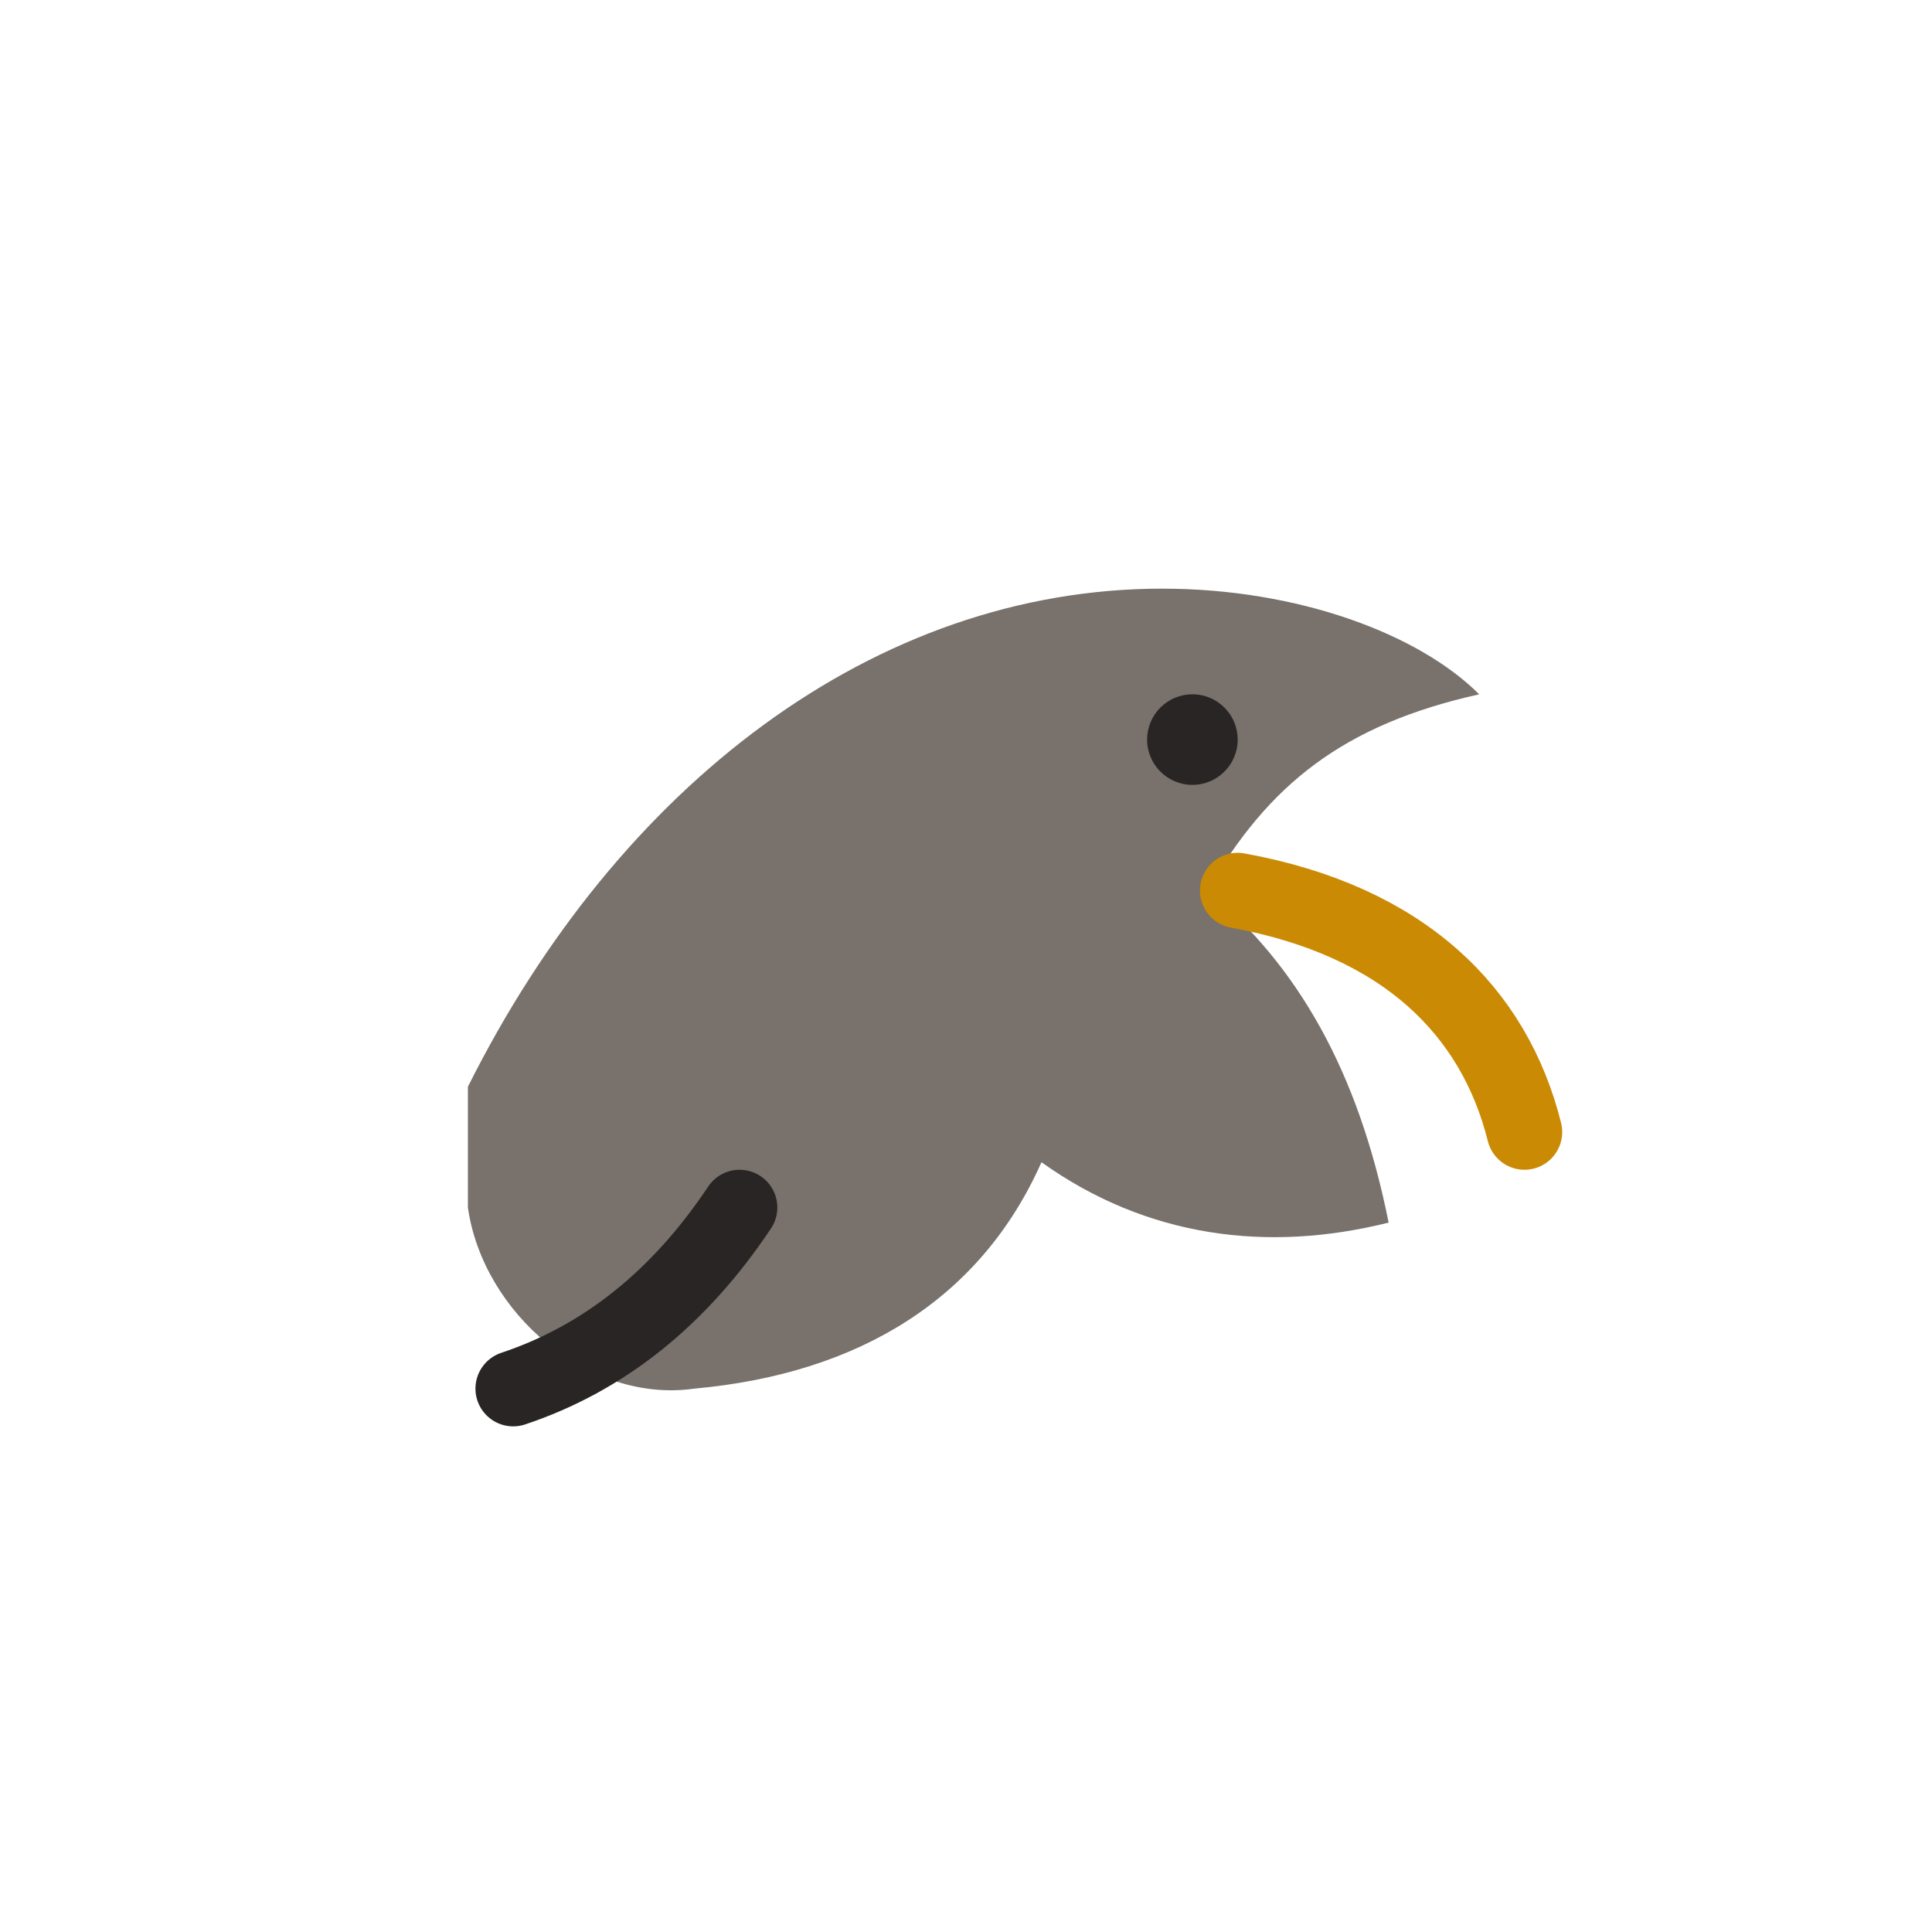
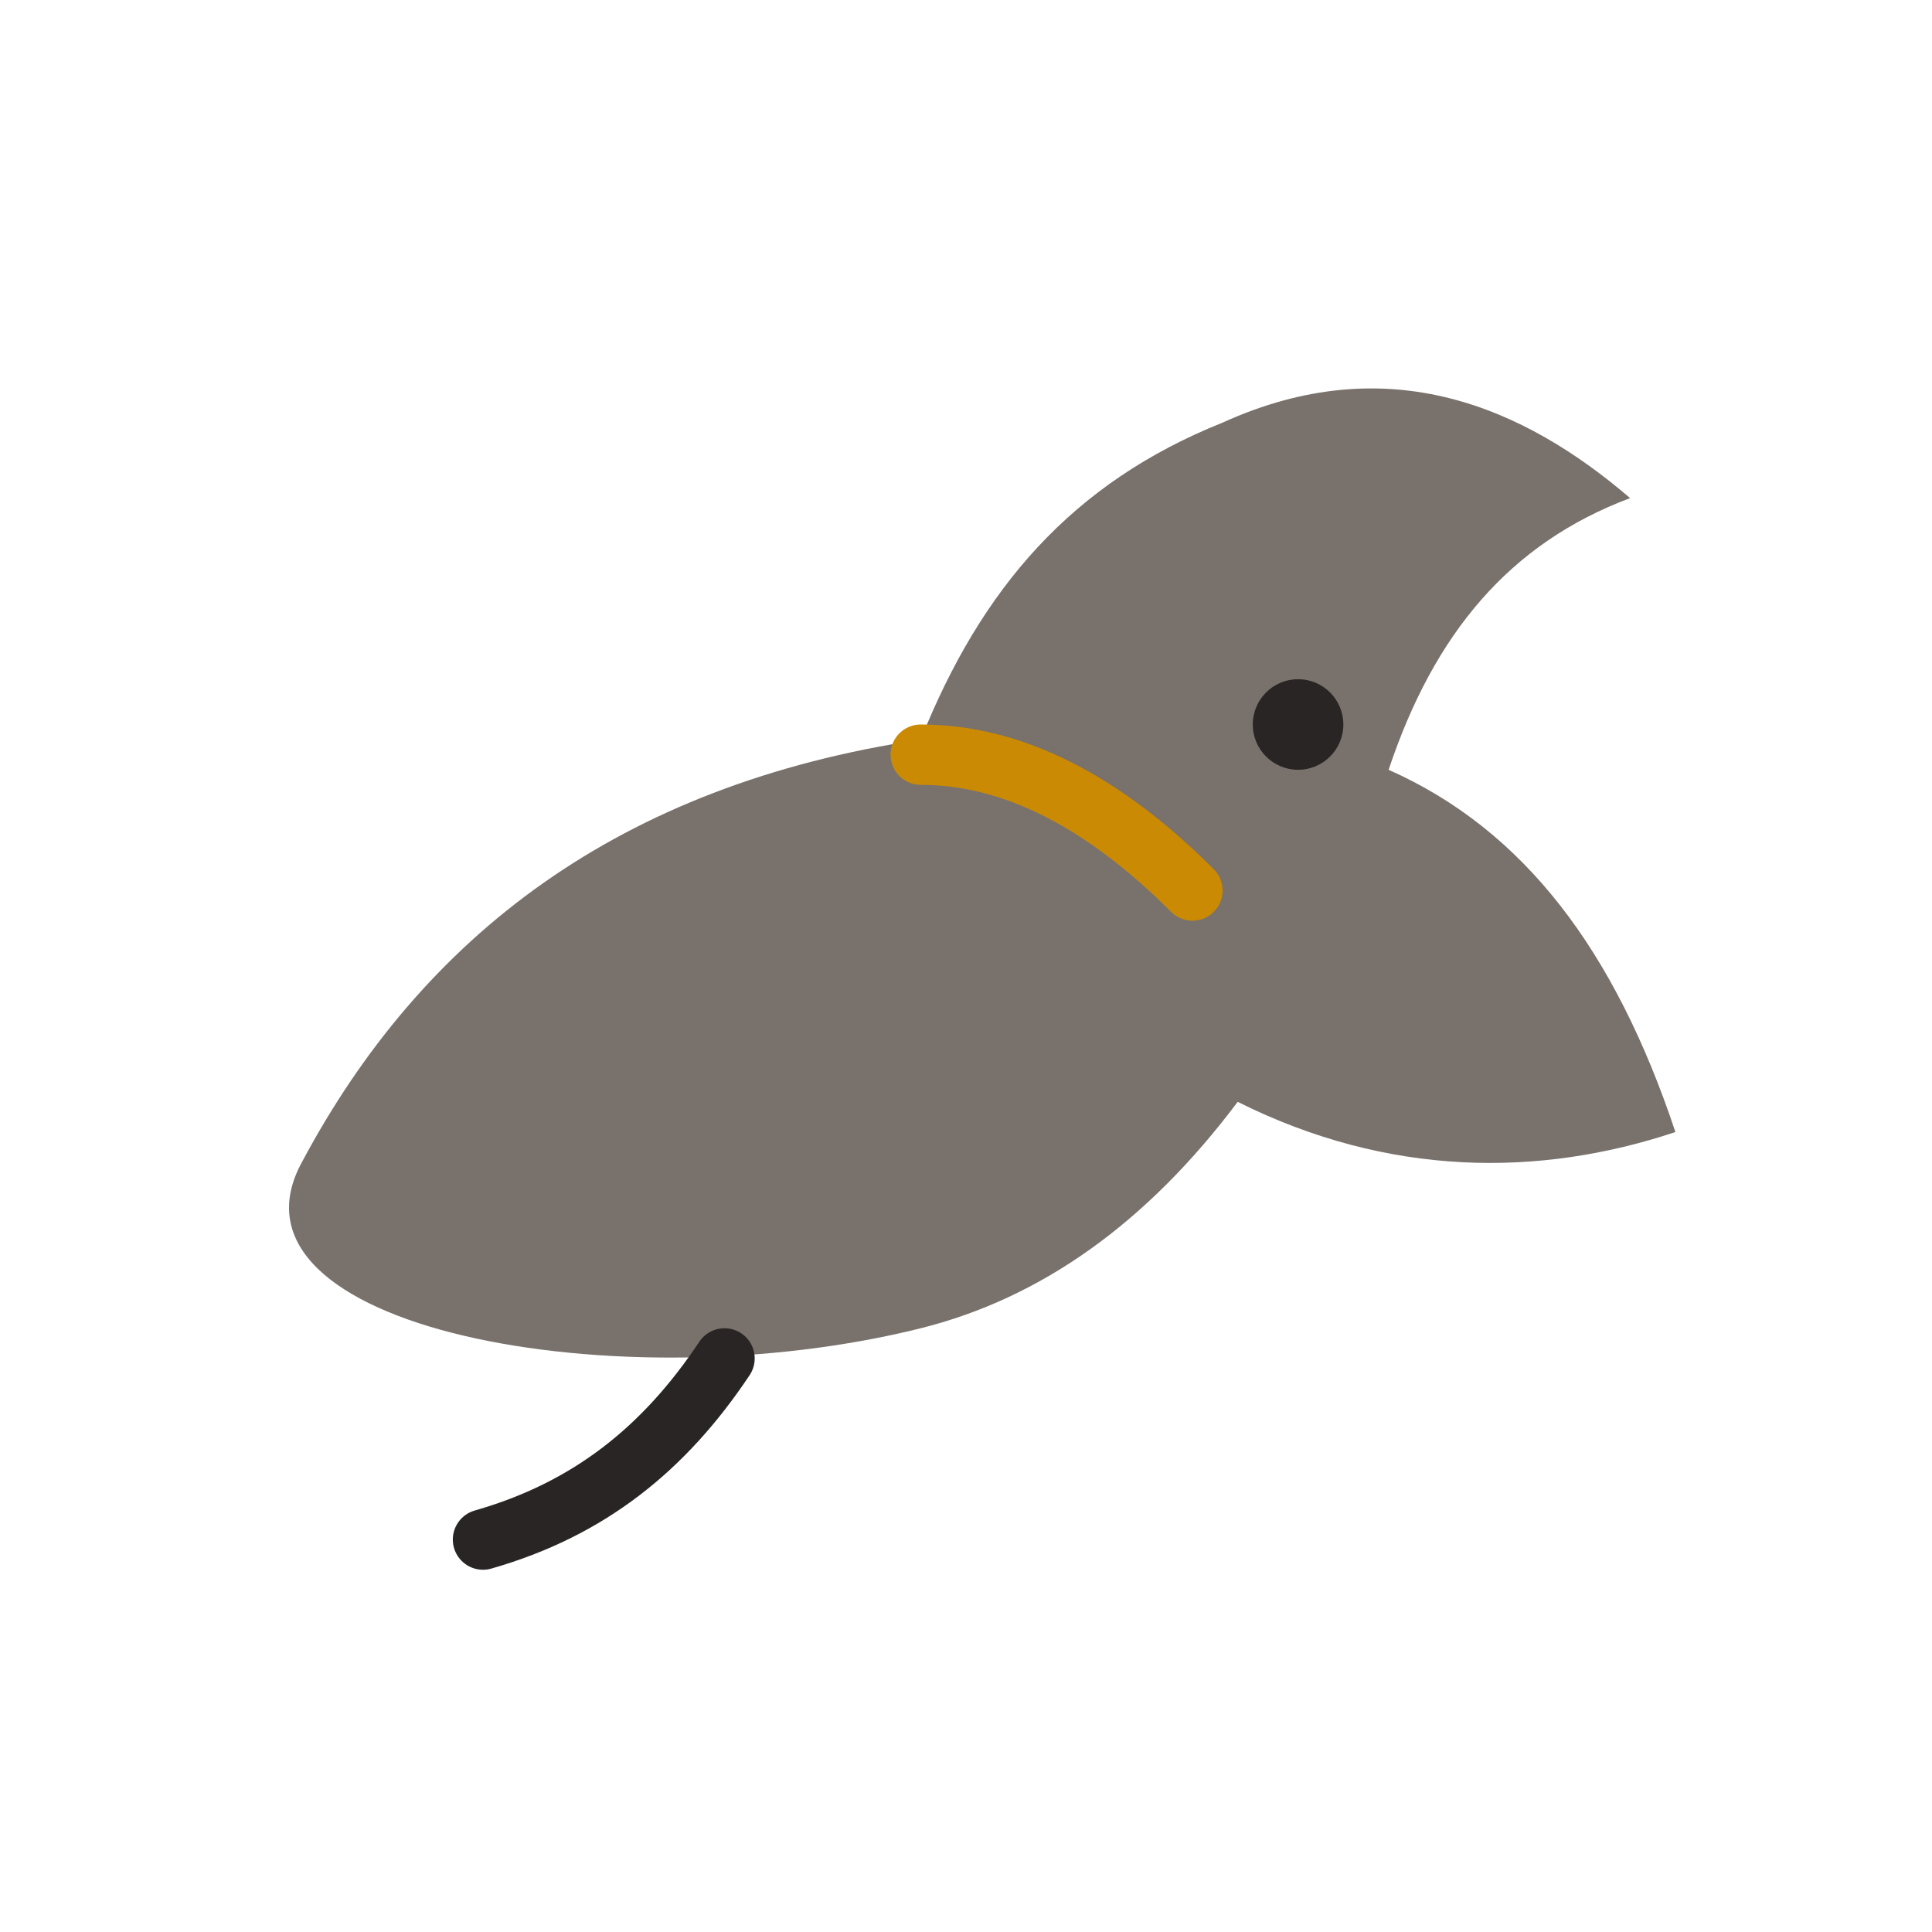
<svg xmlns="http://www.w3.org/2000/svg" viewBox="0 0 256 256" fill="none">
-   <path d="M62 144c20-40 54-66 92-66 18 0 34 6 42 14-18 4-28 12-36 26 12 10 20 24 24 44-16 4-32 2-46-8-8 18-24 28-46 30-14 2-28-10-30-24Z" fill="#78716c" />
-   <path d="M164 118c22 4 34 16 38 32" stroke="#ca8a04" stroke-width="10" stroke-linecap="round" />
-   <path d="M98 160c-8 12-18 20-30 24" stroke="#292524" stroke-width="10" stroke-linecap="round" />
-   <circle cx="158" cy="98" r="6" fill="#292524" />
+   <path d="M40 154c16-30 42-50 82-56 8-20 20-34 40-42 22-10 40-2 54 10-16 6-26 18-32 36 18 8 30 24 38 48-18 6-38 6-58-4-12 16-26 26-42 30-40 10-94 0-82-22Z" fill="#78716c" />
+   <path d="M122 100c12 0 24 6 36 18" stroke="#ca8a04" stroke-width="8" stroke-linecap="round" />
+   <circle cx="172" cy="96" r="6" fill="#292524" />
+   <path d="M96 180c-8 12-18 20-32 24" stroke="#292524" stroke-width="8" stroke-linecap="round" />
</svg>
